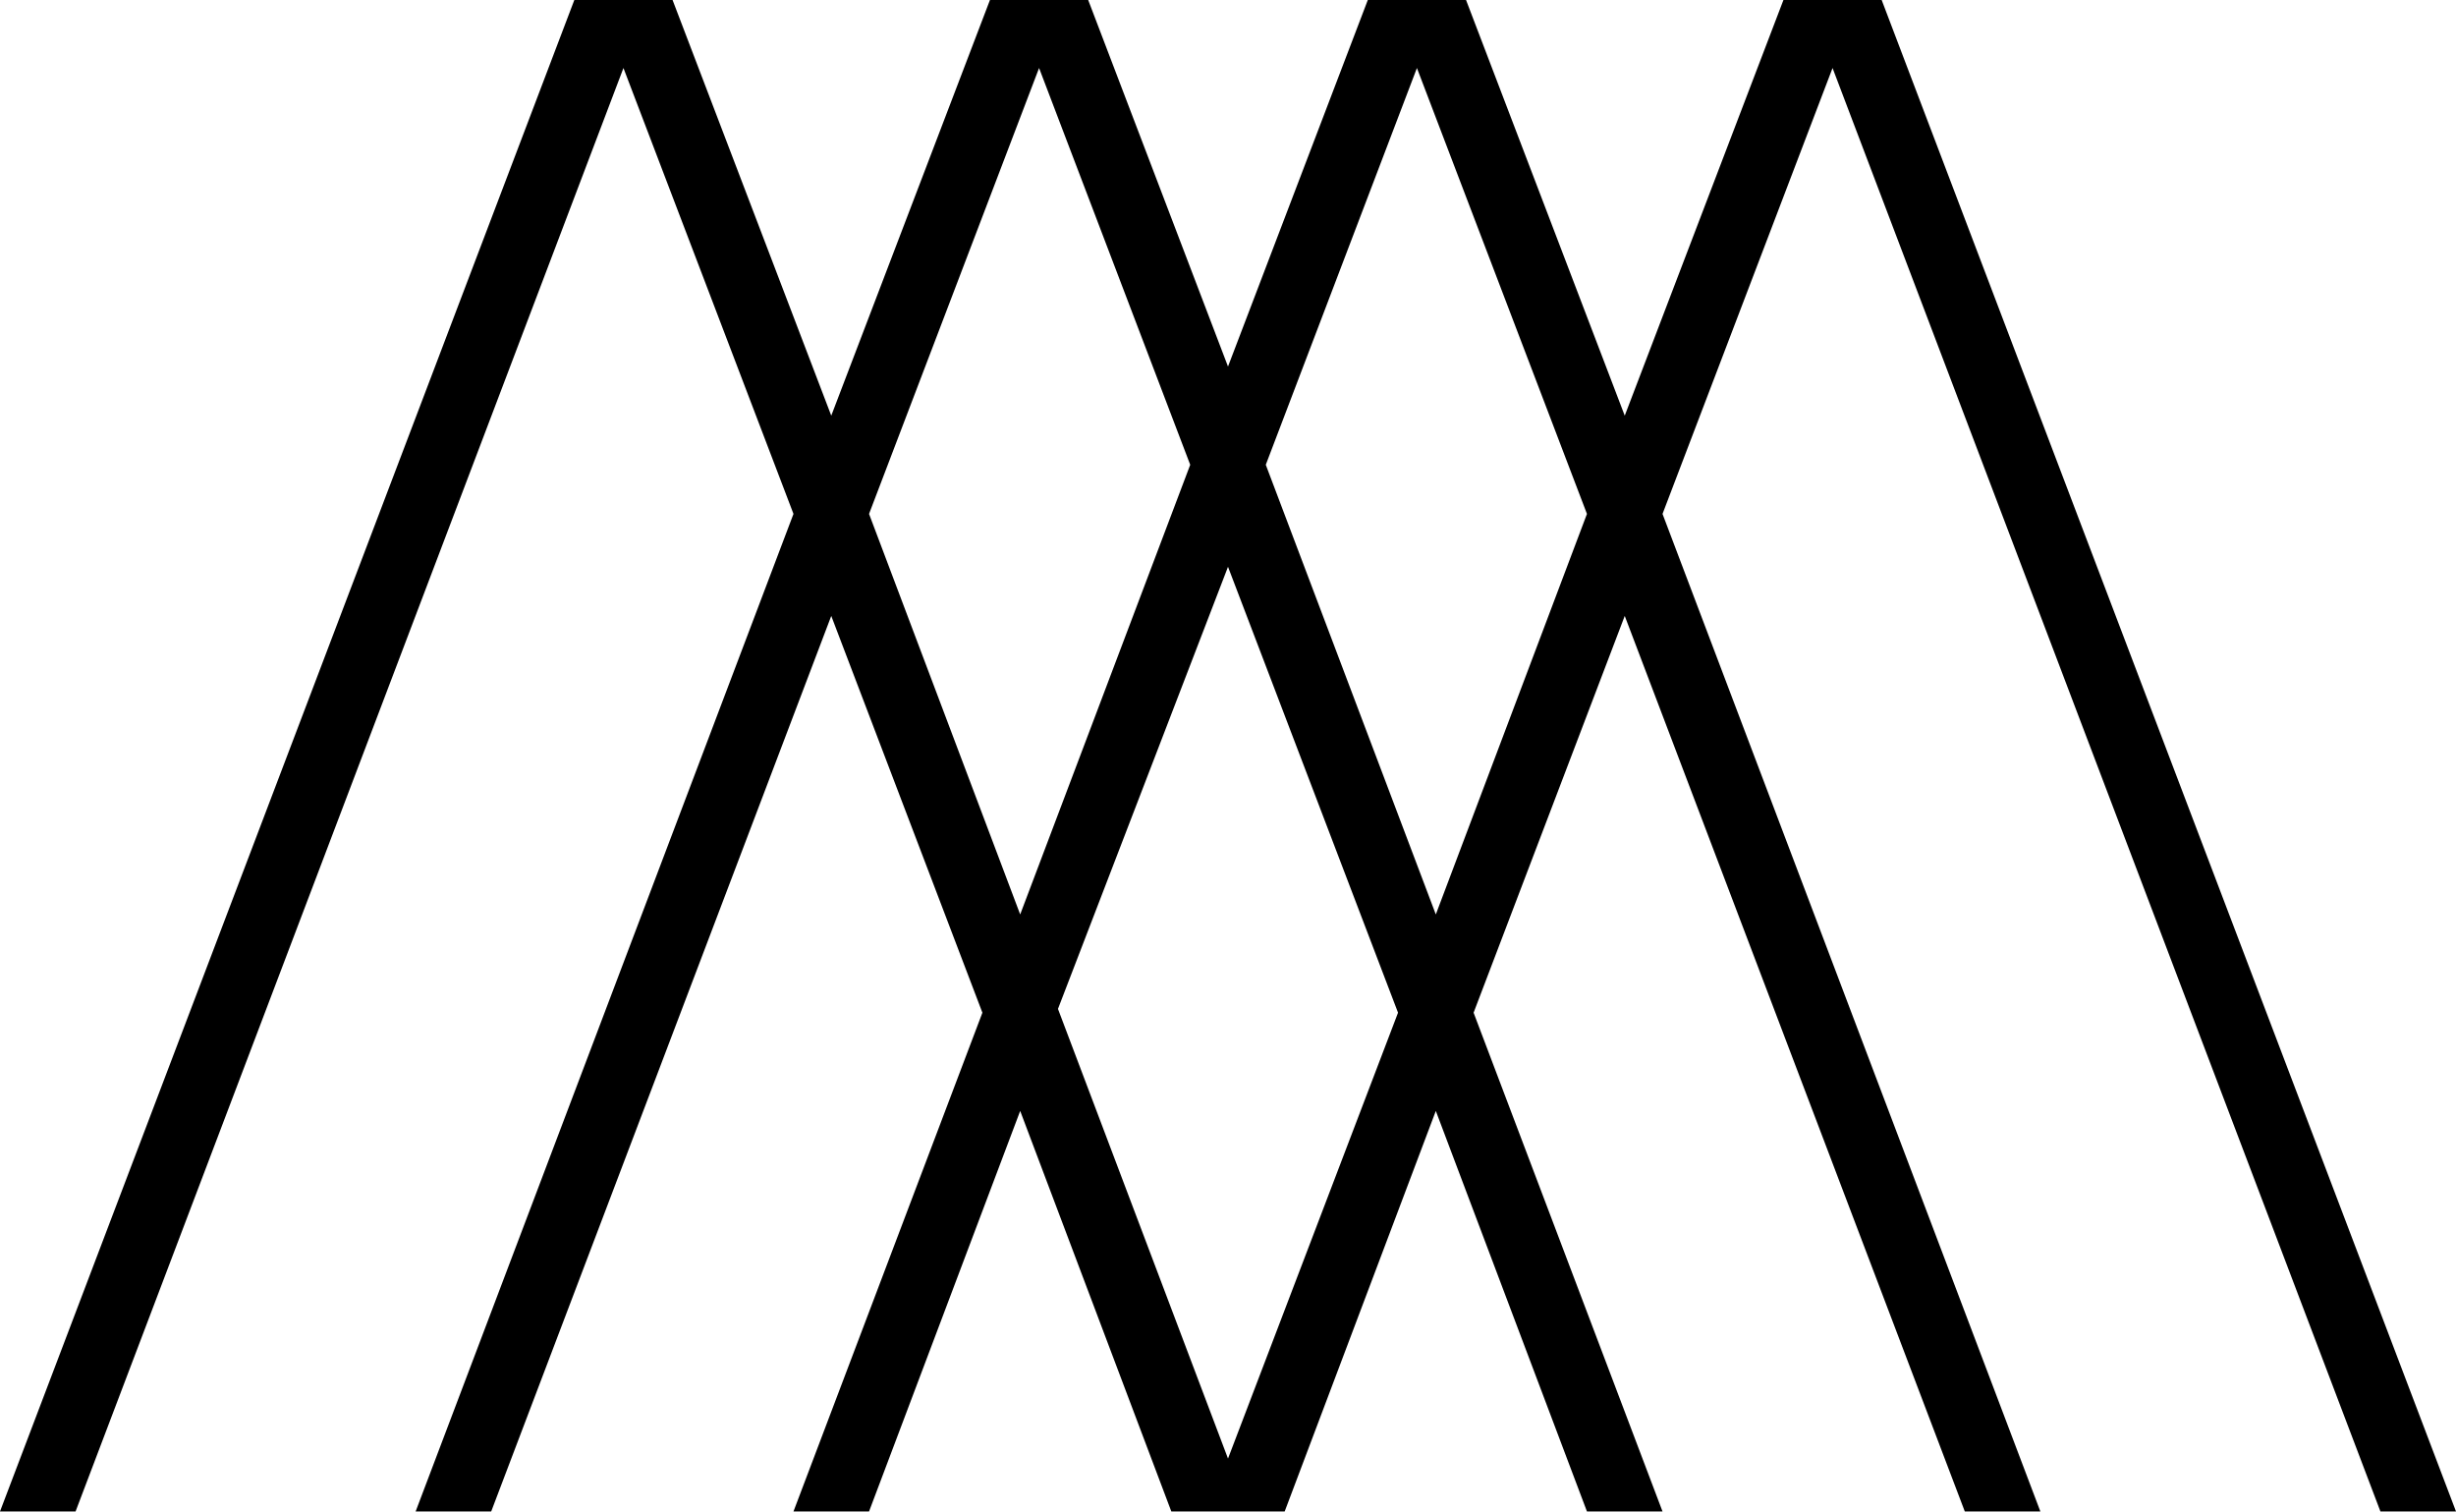
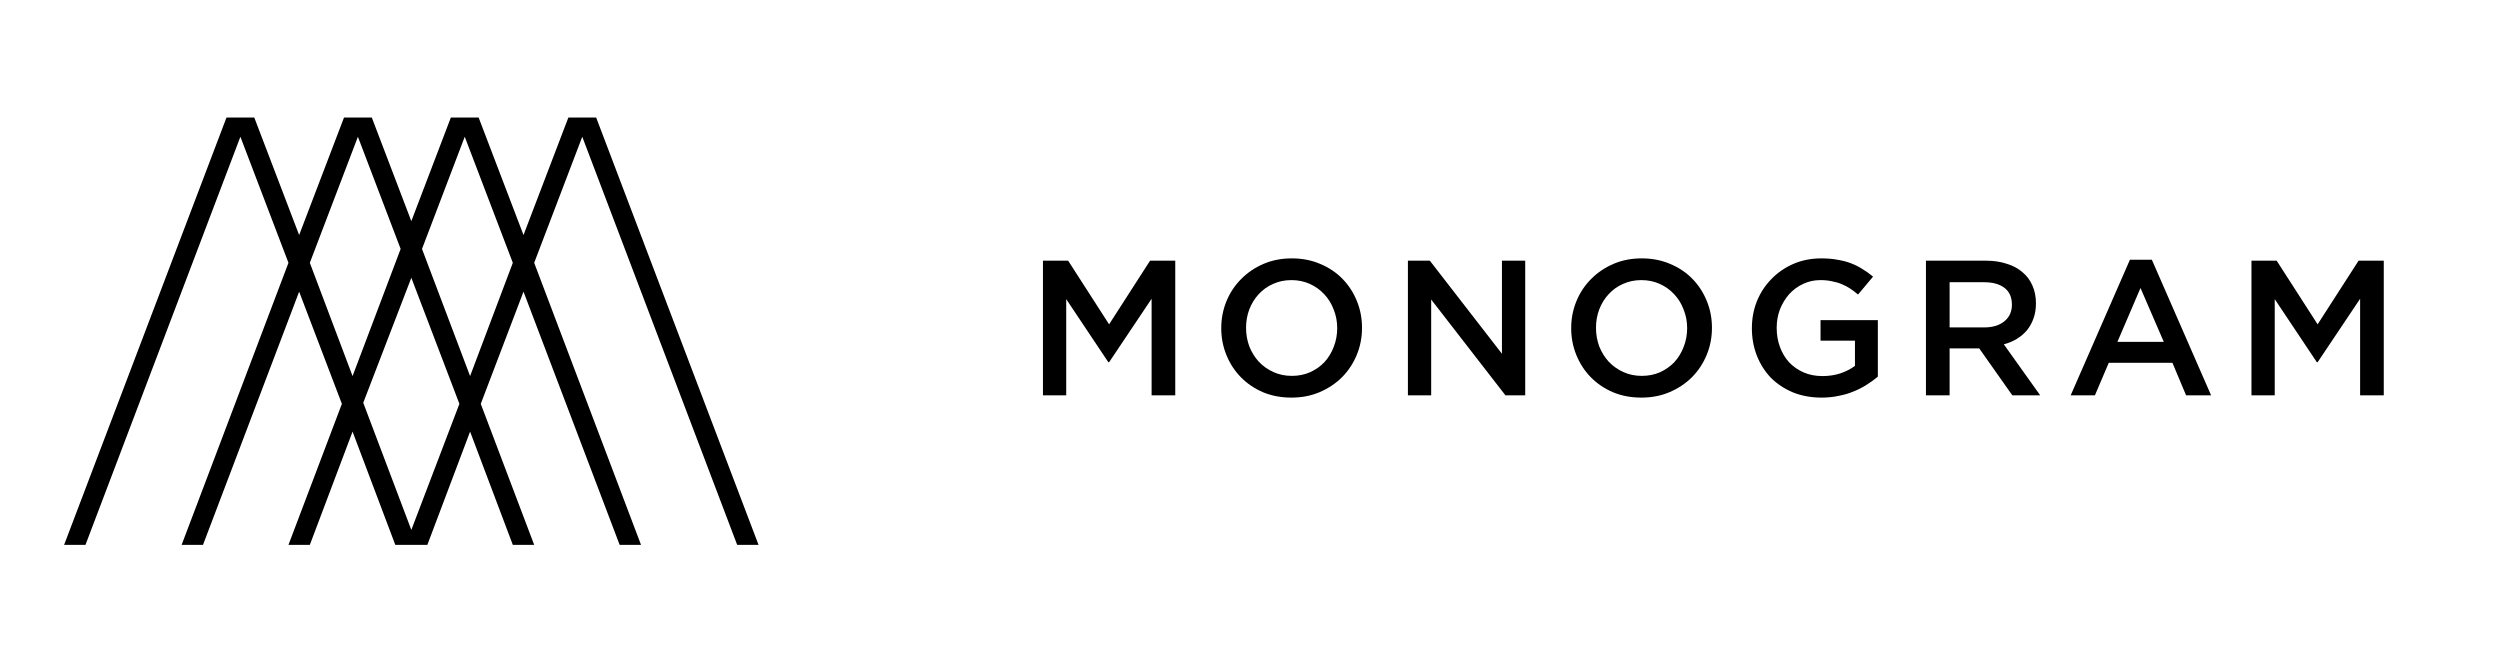
- <svg xmlns="http://www.w3.org/2000/svg" class="logo" viewBox="0 0 65 40">
-   <path d="M31 40l-4-10.6L23 40h-2l5-13.2-4-10.5L13 40h-2l10-26.4-4.5-11.8L2 40H0L15.2 0h2.6L22 11l4.2-11h2.6l3.7 9.7L36.2 0h2.6L43 11l4.2-11h2.6L65 40h-2L48.5 1.8 44 13.6 54 40h-2l-9-23.7-4 10.5L44 40h-2l-4-10.6L34 40h-3zm1.5-25L28 26.7l4.5 11.9L37 26.8 32.5 15zm-5-13.2L23 13.6l4 10.6 4.5-11.9-4-10.5zm10 0l-4 10.5L38 24.2l4-10.6-4.5-11.8z" fill-rule="evenodd" fill="currentColor" />
+ <svg xmlns="http://www.w3.org/2000/svg" width="234" height="61" viewBox="0 0 234 61" fill="none">
+   <path fill-rule="evenodd" clip-rule="evenodd" d="M37 51L33 40.4L29 51H27L32 37.8L28 27.3L19 51H17L27 24.6L22.5 12.8L8 51H6L21.2 11H23.8L28 22L32.2 11H34.8L38.5 20.7L42.2 11H44.8L49 22L53.2 11H55.8L71 51H69L54.5 12.8L50 24.6L60 51H58L49 27.3L45 37.8L50 51H48L44 40.4L40 51H37ZM38.5 26L34 37.7L38.5 49.6L43 37.8L38.5 26ZM33.5 12.8L29 24.6L33 35.2L37.5 23.3L33.5 12.8V12.8ZM43.5 12.8L39.5 23.3L44 35.2L48 24.6L43.5 12.8V12.8Z" fill="black" />
+   <path d="M107.79 27.964V37H110.004V24.4H107.646L103.812 30.358L99.978 24.4H97.62V37H99.798V28L103.74 33.904H103.812L107.79 27.964Z" fill="black" />
+   <path d="M127.485 30.682C127.485 29.794 127.323 28.954 126.999 28.162C126.675 27.37 126.225 26.68 125.649 26.092C125.073 25.504 124.383 25.042 123.579 24.706C122.775 24.358 121.887 24.184 120.915 24.184C119.943 24.184 119.055 24.358 118.251 24.706C117.447 25.054 116.751 25.528 116.163 26.128C115.575 26.716 115.119 27.406 114.795 28.198C114.471 28.99 114.309 29.83 114.309 30.718C114.309 31.606 114.471 32.446 114.795 33.238C115.119 34.03 115.569 34.72 116.145 35.308C116.721 35.896 117.411 36.364 118.215 36.712C119.019 37.048 119.907 37.216 120.879 37.216C121.851 37.216 122.739 37.042 123.543 36.694C124.347 36.346 125.043 35.878 125.631 35.29C126.219 34.69 126.675 33.994 126.999 33.202C127.323 32.41 127.485 31.57 127.485 30.682ZM125.163 30.718C125.163 31.33 125.055 31.912 124.839 32.464C124.635 33.004 124.347 33.478 123.975 33.886C123.603 34.282 123.153 34.6 122.625 34.84C122.109 35.068 121.539 35.182 120.915 35.182C120.291 35.182 119.715 35.062 119.187 34.822C118.659 34.582 118.203 34.258 117.819 33.85C117.447 33.442 117.153 32.968 116.937 32.428C116.733 31.876 116.631 31.294 116.631 30.682C116.631 30.07 116.733 29.494 116.937 28.954C117.153 28.402 117.447 27.928 117.819 27.532C118.191 27.124 118.635 26.806 119.151 26.578C119.679 26.338 120.255 26.218 120.879 26.218C121.503 26.218 122.079 26.338 122.607 26.578C123.135 26.818 123.585 27.142 123.957 27.55C124.341 27.958 124.635 28.438 124.839 28.99C125.055 29.53 125.163 30.106 125.163 30.718Z" fill="black" />
+   <path d="M140.582 33.112L133.832 24.4H131.78V37H133.958V28.036L140.906 37H142.76V24.4H140.582V33.112Z" fill="black" />
+   <path d="M160.239 30.682C160.239 29.794 160.077 28.954 159.753 28.162C159.429 27.37 158.979 26.68 158.403 26.092C157.827 25.504 157.137 25.042 156.333 24.706C155.529 24.358 154.641 24.184 153.669 24.184C152.697 24.184 151.809 24.358 151.005 24.706C150.201 25.054 149.505 25.528 148.917 26.128C148.329 26.716 147.873 27.406 147.549 28.198C147.225 28.99 147.063 29.83 147.063 30.718C147.063 31.606 147.225 32.446 147.549 33.238C147.873 34.03 148.323 34.72 148.899 35.308C149.475 35.896 150.165 36.364 150.969 36.712C151.773 37.048 152.661 37.216 153.633 37.216C154.605 37.216 155.493 37.042 156.297 36.694C157.101 36.346 157.797 35.878 158.385 35.29C158.973 34.69 159.429 33.994 159.753 33.202C160.077 32.41 160.239 31.57 160.239 30.682ZM157.917 30.718C157.917 31.33 157.809 31.912 157.593 32.464C157.389 33.004 157.101 33.478 156.729 33.886C156.357 34.282 155.907 34.6 155.379 34.84C154.863 35.068 154.293 35.182 153.669 35.182C153.045 35.182 152.469 35.062 151.941 34.822C151.413 34.582 150.957 34.258 150.573 33.85C150.201 33.442 149.907 32.968 149.691 32.428C149.487 31.876 149.385 31.294 149.385 30.682C149.385 30.07 149.487 29.494 149.691 28.954C149.907 28.402 150.201 27.928 150.573 27.532C150.945 27.124 151.389 26.806 151.905 26.578C152.433 26.338 153.009 26.218 153.633 26.218C154.257 26.218 154.833 26.338 155.361 26.578C155.889 26.818 156.339 27.142 156.711 27.55C157.095 27.958 157.389 28.438 157.593 28.99C157.809 29.53 157.917 30.106 157.917 30.718Z" fill="black" />
+   <path d="M175.766 35.254V29.962H170.402V31.888H173.624V34.246C173.24 34.534 172.784 34.768 172.256 34.948C171.74 35.116 171.182 35.2 170.582 35.2C169.934 35.2 169.346 35.086 168.818 34.858C168.302 34.63 167.852 34.318 167.468 33.922C167.096 33.514 166.808 33.034 166.604 32.482C166.4 31.93 166.298 31.33 166.298 30.682C166.298 30.07 166.4 29.494 166.604 28.954C166.82 28.414 167.108 27.94 167.468 27.532C167.84 27.124 168.272 26.806 168.764 26.578C169.268 26.338 169.808 26.218 170.384 26.218C170.78 26.218 171.14 26.254 171.464 26.326C171.8 26.386 172.106 26.476 172.382 26.596C172.658 26.704 172.922 26.842 173.174 27.01C173.426 27.178 173.672 27.364 173.912 27.568L175.316 25.894C174.992 25.618 174.656 25.378 174.308 25.174C173.972 24.958 173.612 24.778 173.228 24.634C172.844 24.49 172.424 24.382 171.968 24.31C171.524 24.226 171.026 24.184 170.474 24.184C169.526 24.184 168.65 24.358 167.846 24.706C167.054 25.054 166.37 25.528 165.794 26.128C165.218 26.716 164.768 27.406 164.444 28.198C164.132 28.99 163.976 29.83 163.976 30.718C163.976 31.642 164.132 32.5 164.444 33.292C164.756 34.084 165.194 34.774 165.758 35.362C166.334 35.938 167.024 36.394 167.828 36.73C168.632 37.054 169.526 37.216 170.51 37.216C171.062 37.216 171.59 37.162 172.094 37.054C172.598 36.958 173.066 36.82 173.498 36.64C173.942 36.46 174.35 36.25 174.722 36.01C175.106 35.77 175.454 35.518 175.766 35.254Z" fill="black" />
+   <path d="M190.961 37L187.559 32.23C188.003 32.11 188.405 31.942 188.765 31.726C189.137 31.498 189.455 31.228 189.719 30.916C189.983 30.592 190.187 30.226 190.331 29.818C190.487 29.398 190.565 28.924 190.565 28.396C190.565 27.784 190.457 27.232 190.241 26.74C190.025 26.236 189.713 25.816 189.305 25.48C188.909 25.132 188.417 24.868 187.829 24.688C187.253 24.496 186.605 24.4 185.885 24.4H180.269V37H182.483V32.608H185.255L188.351 37H190.961ZM188.315 28.522C188.315 29.17 188.081 29.686 187.613 30.07C187.145 30.454 186.515 30.646 185.723 30.646H182.483V26.416H185.705C186.533 26.416 187.175 26.596 187.631 26.956C188.087 27.304 188.315 27.826 188.315 28.522Z" fill="black" />
+   <path d="M201.413 24.31H199.361L193.817 37H196.085L197.381 33.958H203.339L204.617 37H206.957L201.413 24.31ZM202.529 31.996H198.191L200.351 26.956L202.529 31.996Z" fill="black" />
+   <path d="M220.907 27.964V37H223.121V24.4H220.763L216.929 30.358L213.095 24.4H210.737V37H212.915V28L216.857 33.904H216.929L220.907 27.964Z" fill="black" />
</svg>
